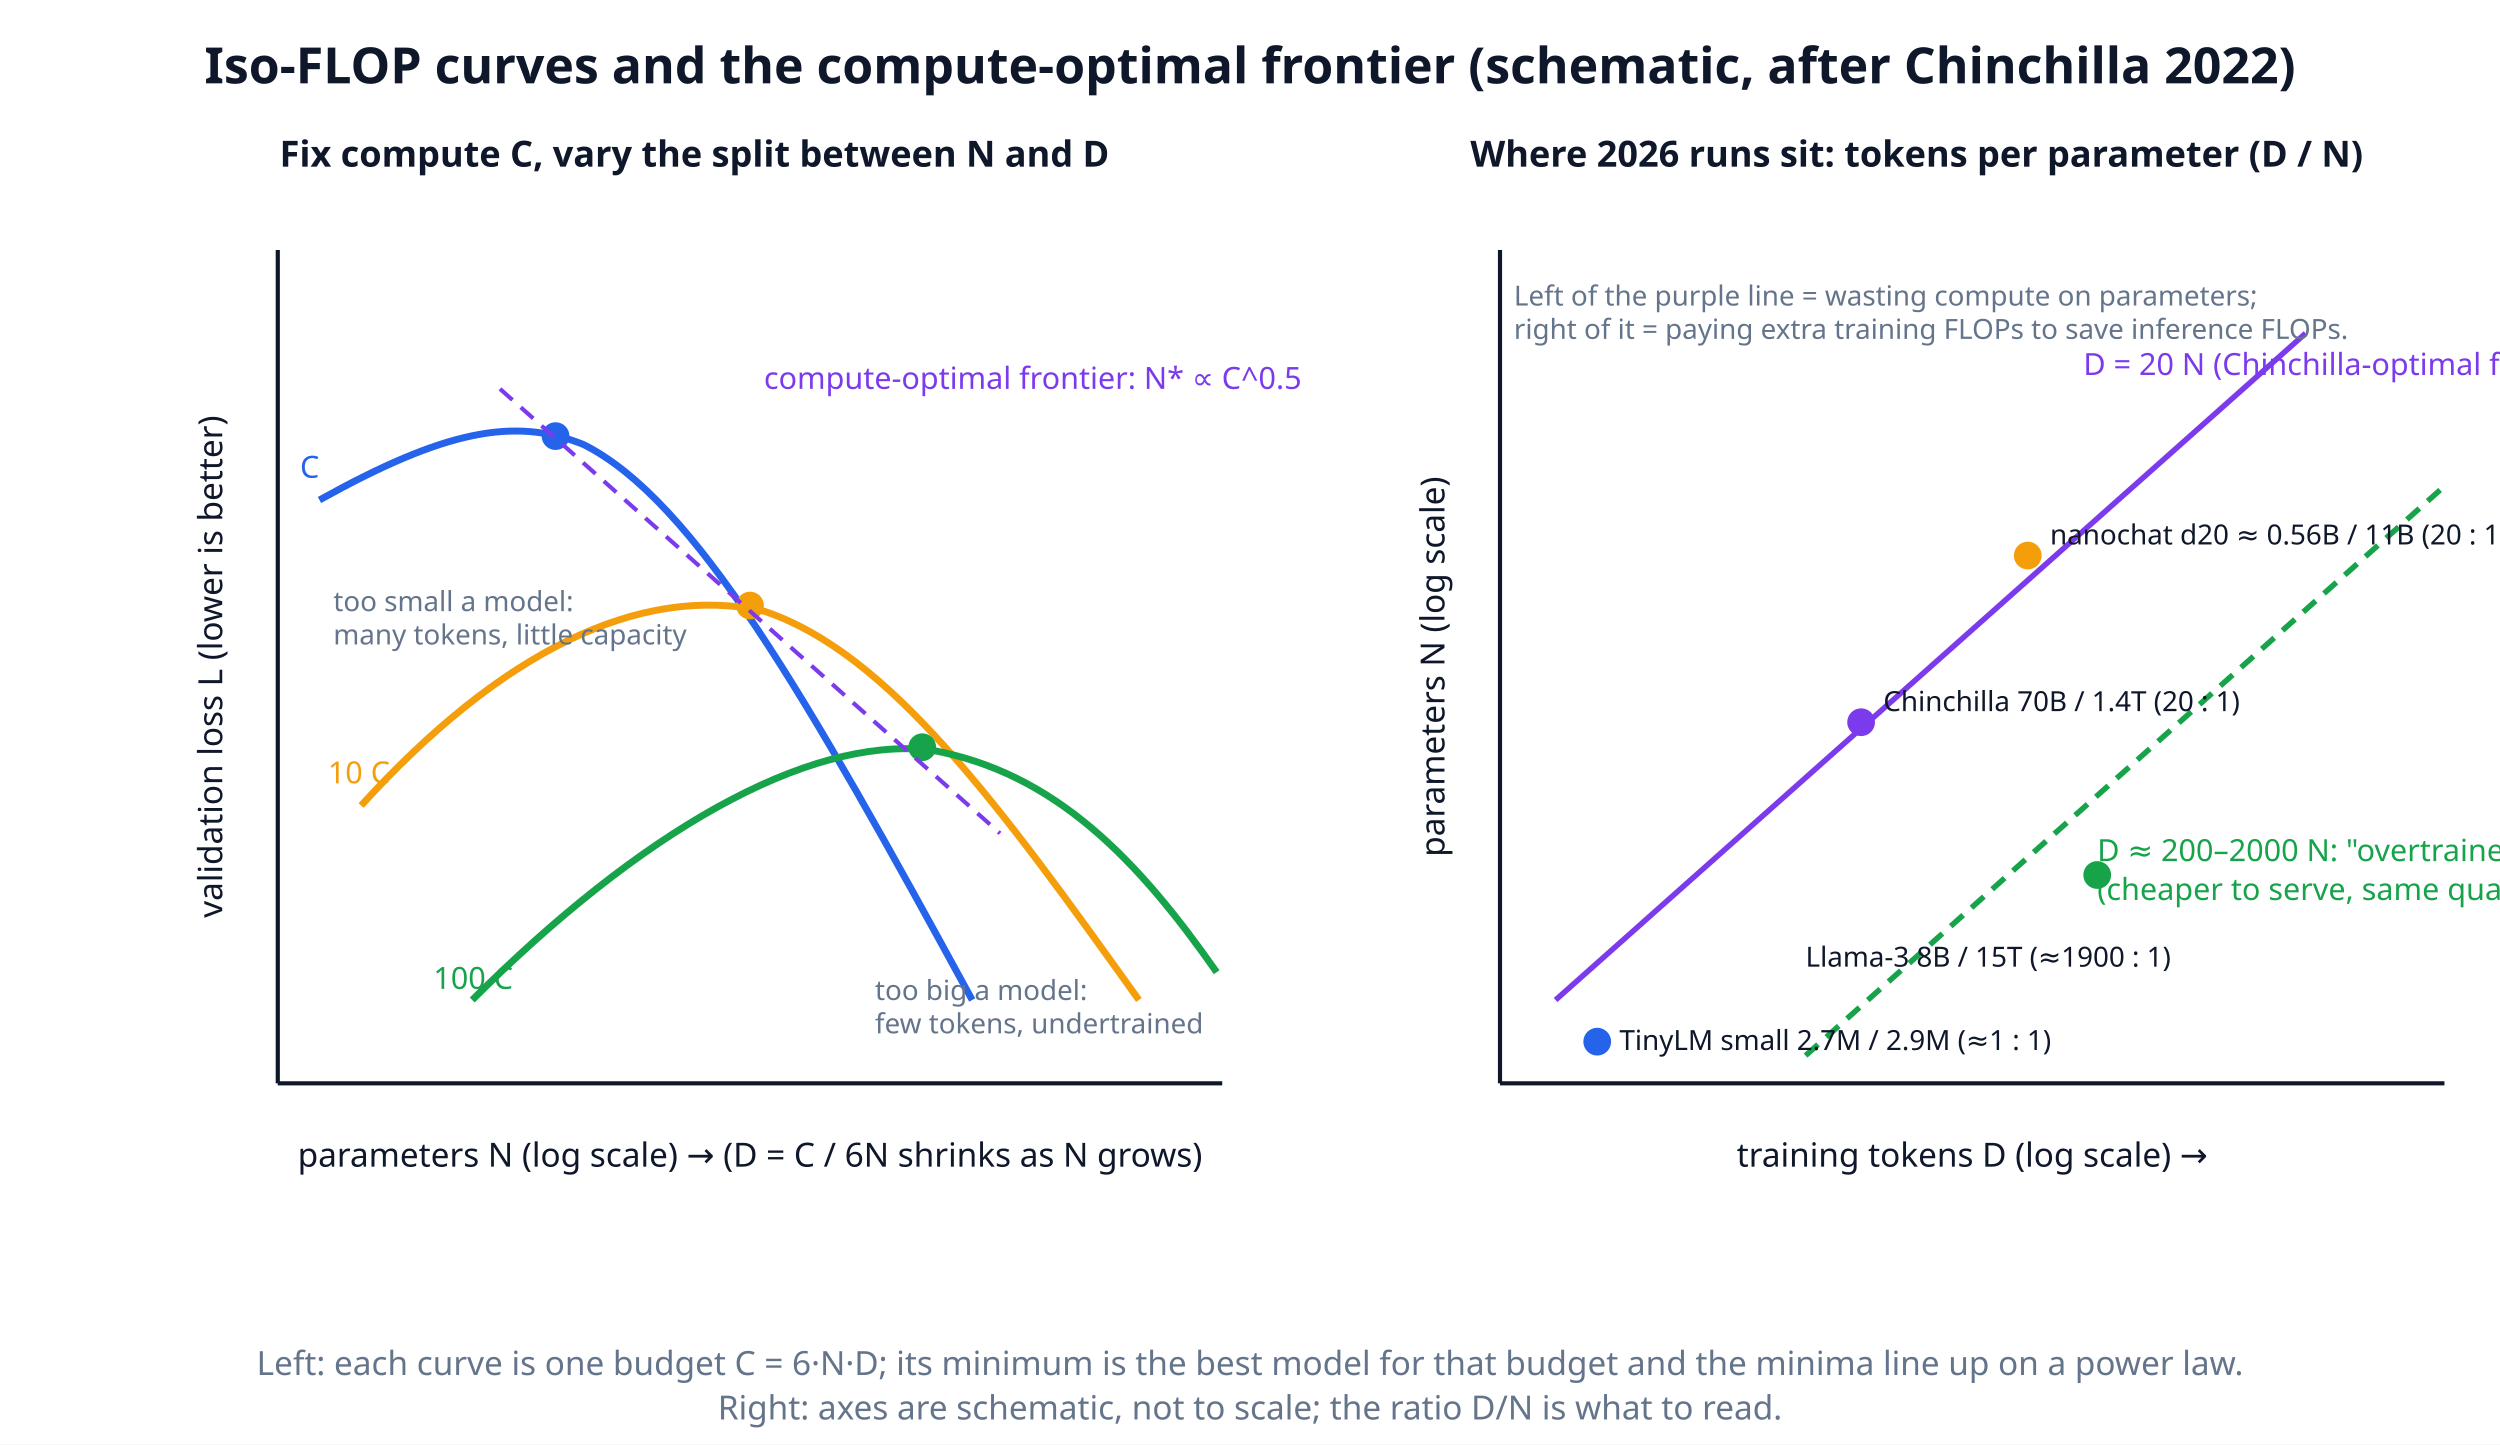
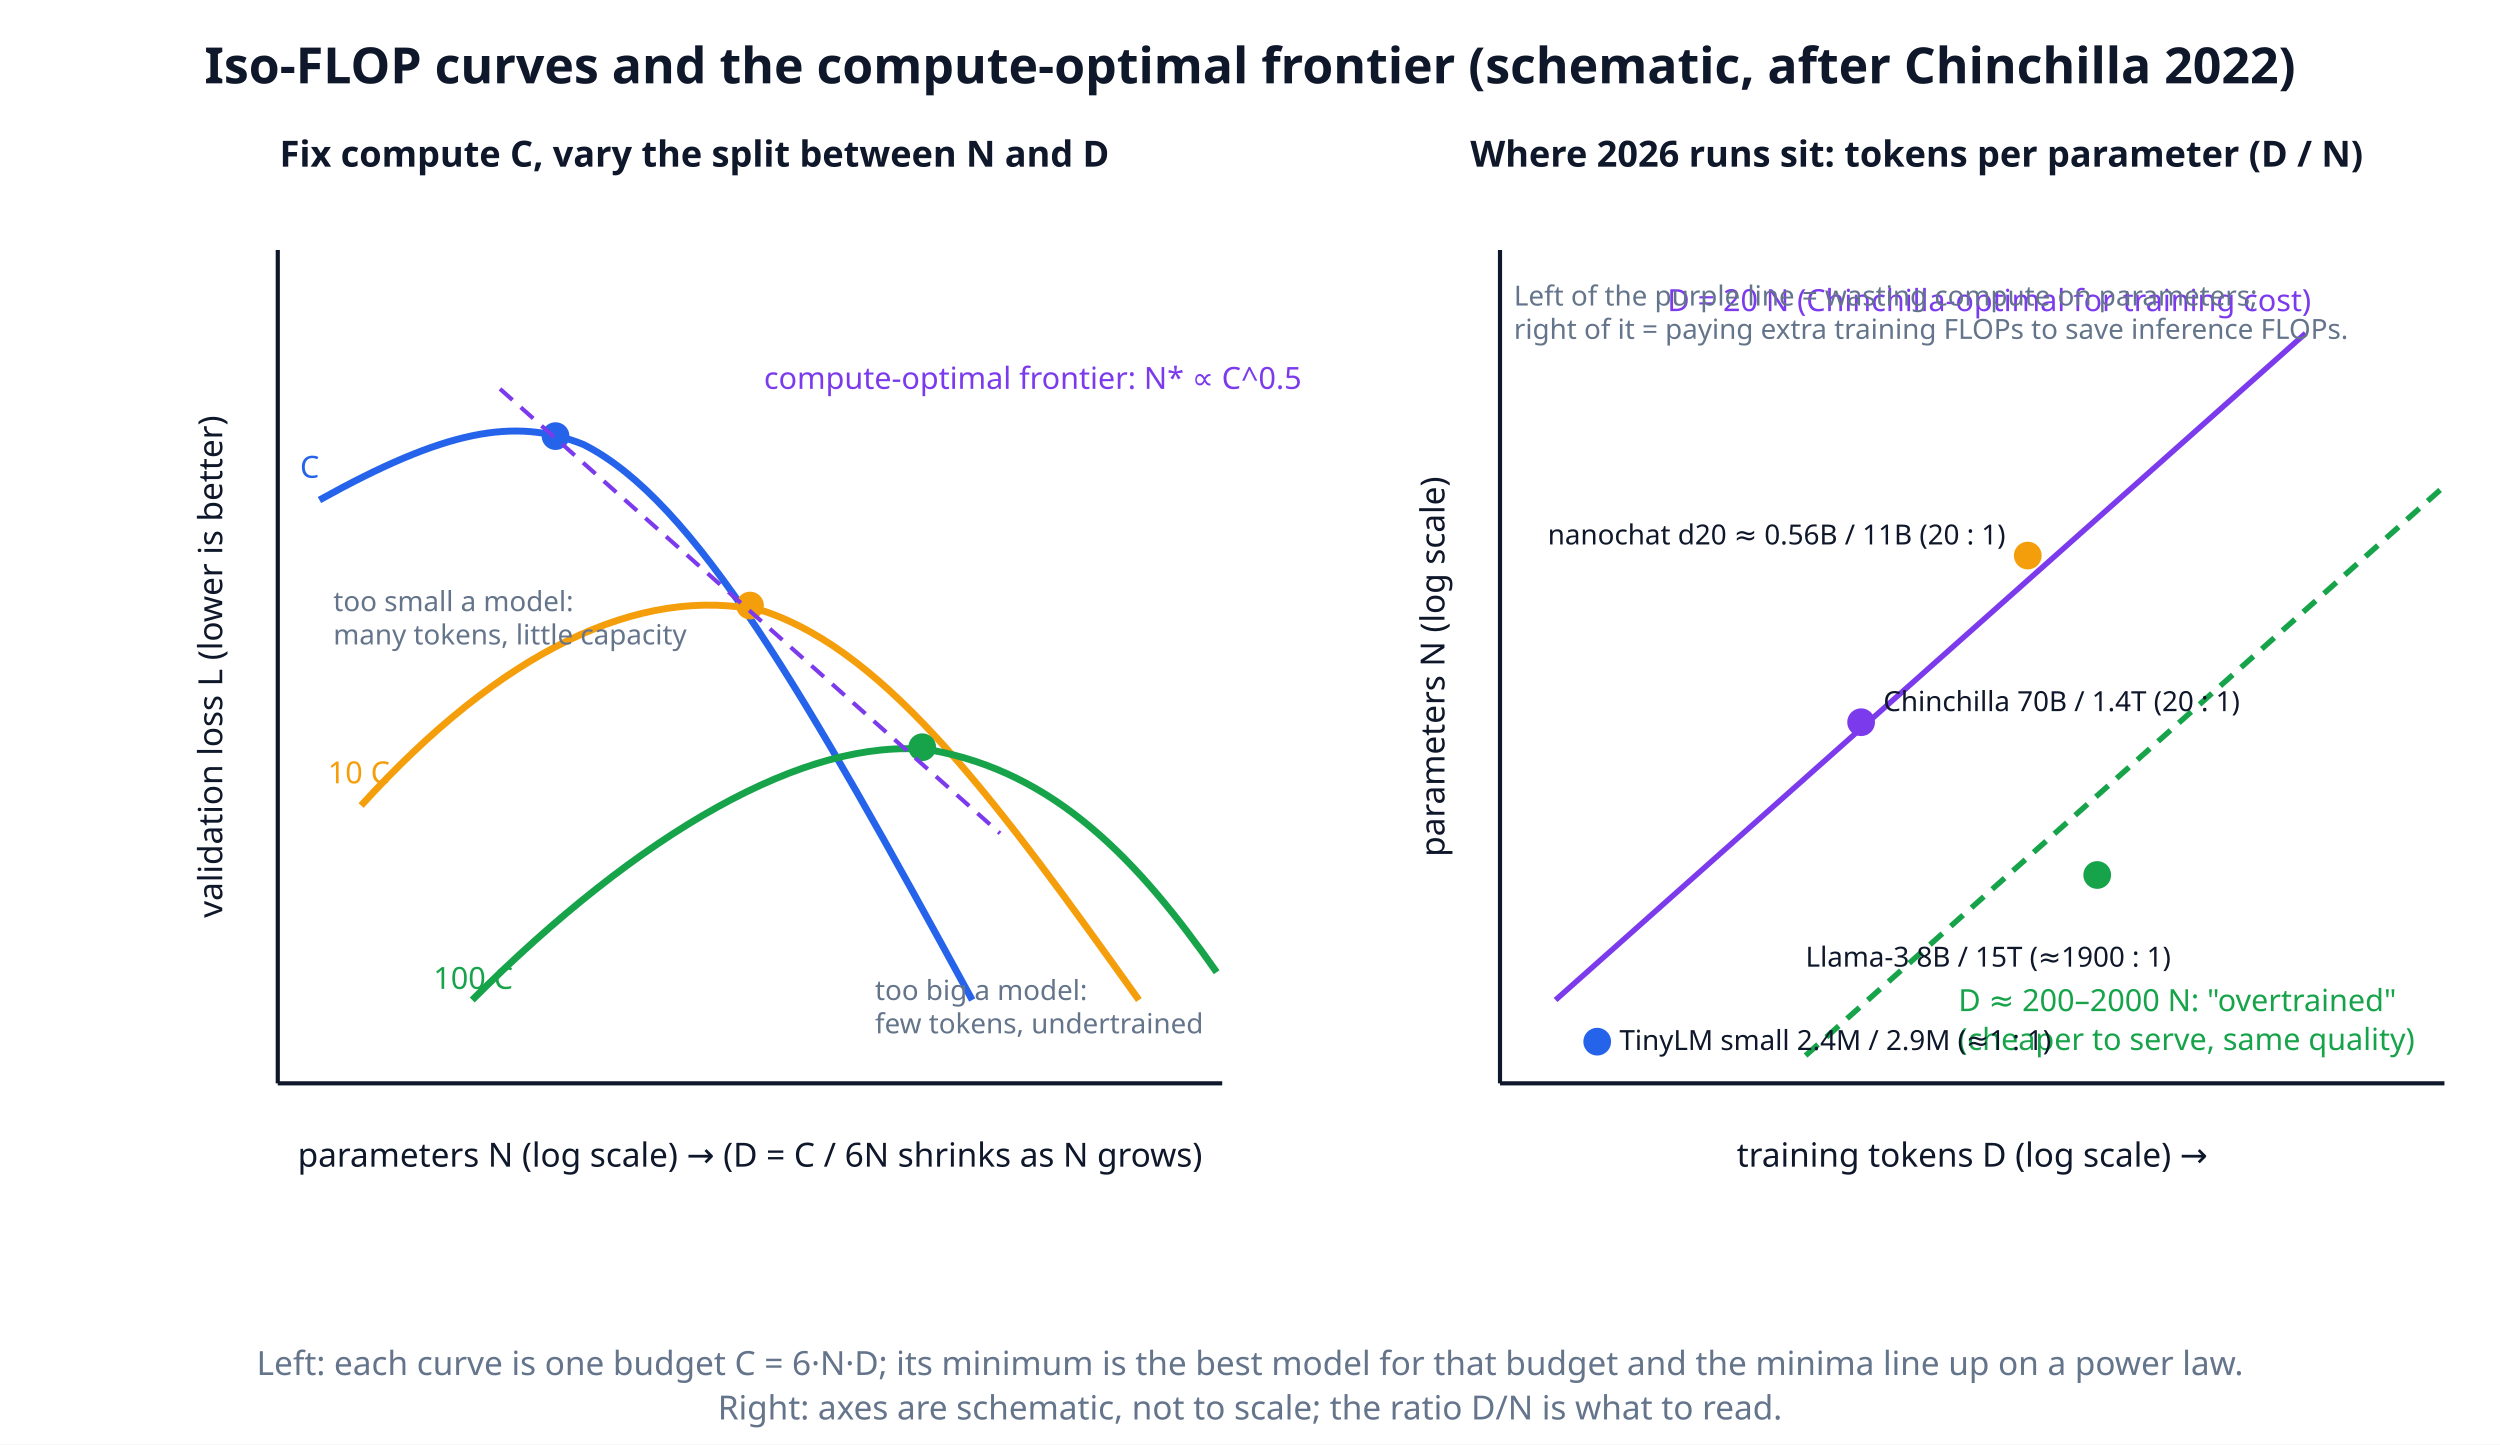
<svg xmlns="http://www.w3.org/2000/svg" width="900" height="520" viewBox="0 0 900 520" font-family="system-ui, sans-serif">
  <rect width="900" height="520" fill="#ffffff" />
  <text x="450" y="30" text-anchor="middle" font-size="18" font-weight="600" fill="#0f172a">Iso-FLOP curves and the compute-optimal frontier (schematic, after Chinchilla 2022)</text>
  <g transform="translate(60,60)">
    <text x="190" y="0" text-anchor="middle" font-size="13" font-weight="600" fill="#0f172a">Fix compute C, vary the split between N and D</text>
    <line x1="40" y1="330" x2="380" y2="330" stroke="#0f172a" stroke-width="1.5" />
    <line x1="40" y1="330" x2="40" y2="30" stroke="#0f172a" stroke-width="1.5" />
    <text x="210" y="360" text-anchor="middle" font-size="12" fill="#0f172a">parameters N (log scale) →   (D = C / 6N shrinks as N grows)</text>
    <text x="-180" y="20" transform="rotate(-90)" text-anchor="middle" font-size="12" fill="#0f172a">validation loss L  (lower is better)</text>
    <path d="M55 120 C 100 95, 125 90, 150 100 C 190 120, 230 190, 290 300" fill="none" stroke="#2563eb" stroke-width="2.5" />
    <path d="M70 230 C 120 175, 170 150, 215 160 C 260 175, 300 230, 350 300" fill="none" stroke="#f59e0b" stroke-width="2.5" />
    <path d="M110 300 C 170 240, 230 205, 275 210 C 320 218, 350 250, 378 290" fill="none" stroke="#16a34a" stroke-width="2.5" />
    <text x="48" y="112" font-size="11" fill="#2563eb">C</text>
    <text x="58" y="222" font-size="11" fill="#f59e0b">10 C</text>
    <text x="96" y="296" font-size="11" fill="#16a34a">100 C</text>
    <circle cx="140" cy="97" r="5" fill="#2563eb" />
    <circle cx="210" cy="158" r="5" fill="#f59e0b" />
    <circle cx="272" cy="209" r="5" fill="#16a34a" />
    <path d="M120 80 L 300 240" stroke="#7c3aed" stroke-width="1.5" stroke-dasharray="6 4" />
    <text x="215" y="80" font-size="11" fill="#7c3aed">compute-optimal frontier: N* ∝ C^0.5</text>
    <text x="60" y="160" font-size="10" fill="#64748b">too small a model:</text>
    <text x="60" y="172" font-size="10" fill="#64748b">many tokens, little capacity</text>
    <text x="255" y="300" font-size="10" fill="#64748b">too big a model:</text>
    <text x="255" y="312" font-size="10" fill="#64748b">few tokens, undertrained</text>
  </g>
  <g transform="translate(500,60)">
    <text x="190" y="0" text-anchor="middle" font-size="13" font-weight="600" fill="#0f172a">Where 2026 runs sit: tokens per parameter (D / N)</text>
    <line x1="40" y1="330" x2="380" y2="330" stroke="#0f172a" stroke-width="1.5" />
    <line x1="40" y1="330" x2="40" y2="30" stroke="#0f172a" stroke-width="1.5" />
    <text x="210" y="360" text-anchor="middle" font-size="12" fill="#0f172a">training tokens D (log scale) →</text>
    <text x="-180" y="20" transform="rotate(-90)" text-anchor="middle" font-size="12" fill="#0f172a">parameters N (log scale)</text>
    <line x1="60" y1="300" x2="330" y2="60" stroke="#7c3aed" stroke-width="2" />
-     <text x="250" y="75" font-size="11" fill="#7c3aed">D = 20 N (Chinchilla-optimal for training cost)</text>
+     <text x="332" y="52" text-anchor="end" font-size="11" fill="#7c3aed">D = 20 N (Chinchilla-optimal for training cost)</text>
    <line x1="150" y1="320" x2="380" y2="115" stroke="#16a34a" stroke-width="2" stroke-dasharray="6 4" />
-     <text x="255" y="250" font-size="11" fill="#16a34a">D ≈ 200–2000 N: "overtrained"</text>
-     <text x="255" y="264" font-size="11" fill="#16a34a">(cheaper to serve, same quality)</text>
+     <text x="205" y="304" font-size="11" fill="#16a34a">D ≈ 200–2000 N: "overtrained"</text>
+     <text x="205" y="318" font-size="11" fill="#16a34a">(cheaper to serve, same quality)</text>
    <circle cx="170" cy="200" r="5" fill="#7c3aed" />
    <text x="178" y="196" font-size="10" fill="#0f172a">Chinchilla 70B / 1.4T (20 : 1)</text>
    <circle cx="255" cy="255" r="5" fill="#16a34a" />
    <text x="150" y="288" font-size="10" fill="#0f172a">Llama-3 8B / 15T (≈1900 : 1)</text>
    <circle cx="230" cy="140" r="5" fill="#f59e0b" />
-     <text x="238" y="136" font-size="10" fill="#0f172a">nanochat d20 ≈ 0.56B / 11B (20 : 1)</text>
+     <text x="222" y="136" text-anchor="end" font-size="10" fill="#0f172a">nanochat d20 ≈ 0.56B / 11B (20 : 1)</text>
    <circle cx="75" cy="315" r="5" fill="#2563eb" />
-     <text x="83" y="318" font-size="10" fill="#0f172a">TinyLM small 2.7M / 2.9M (≈1 : 1)</text>
+     <text x="83" y="318" font-size="10" fill="#0f172a">TinyLM small 2.4M / 2.9M (≈1 : 1)</text>
    <text x="45" y="50" font-size="10" fill="#64748b">Left of the purple line = wasting compute on parameters;</text>
    <text x="45" y="62" font-size="10" fill="#64748b">right of it = paying extra training FLOPs to save inference FLOPs.</text>
  </g>
  <text x="450" y="495" text-anchor="middle" font-size="12" fill="#64748b">Left: each curve is one budget C = 6·N·D; its minimum is the best model for that budget and the minima line up on a power law.</text>
  <text x="450" y="511" text-anchor="middle" font-size="12" fill="#64748b">Right: axes are schematic, not to scale; the ratio D/N is what to read.</text>
</svg>
